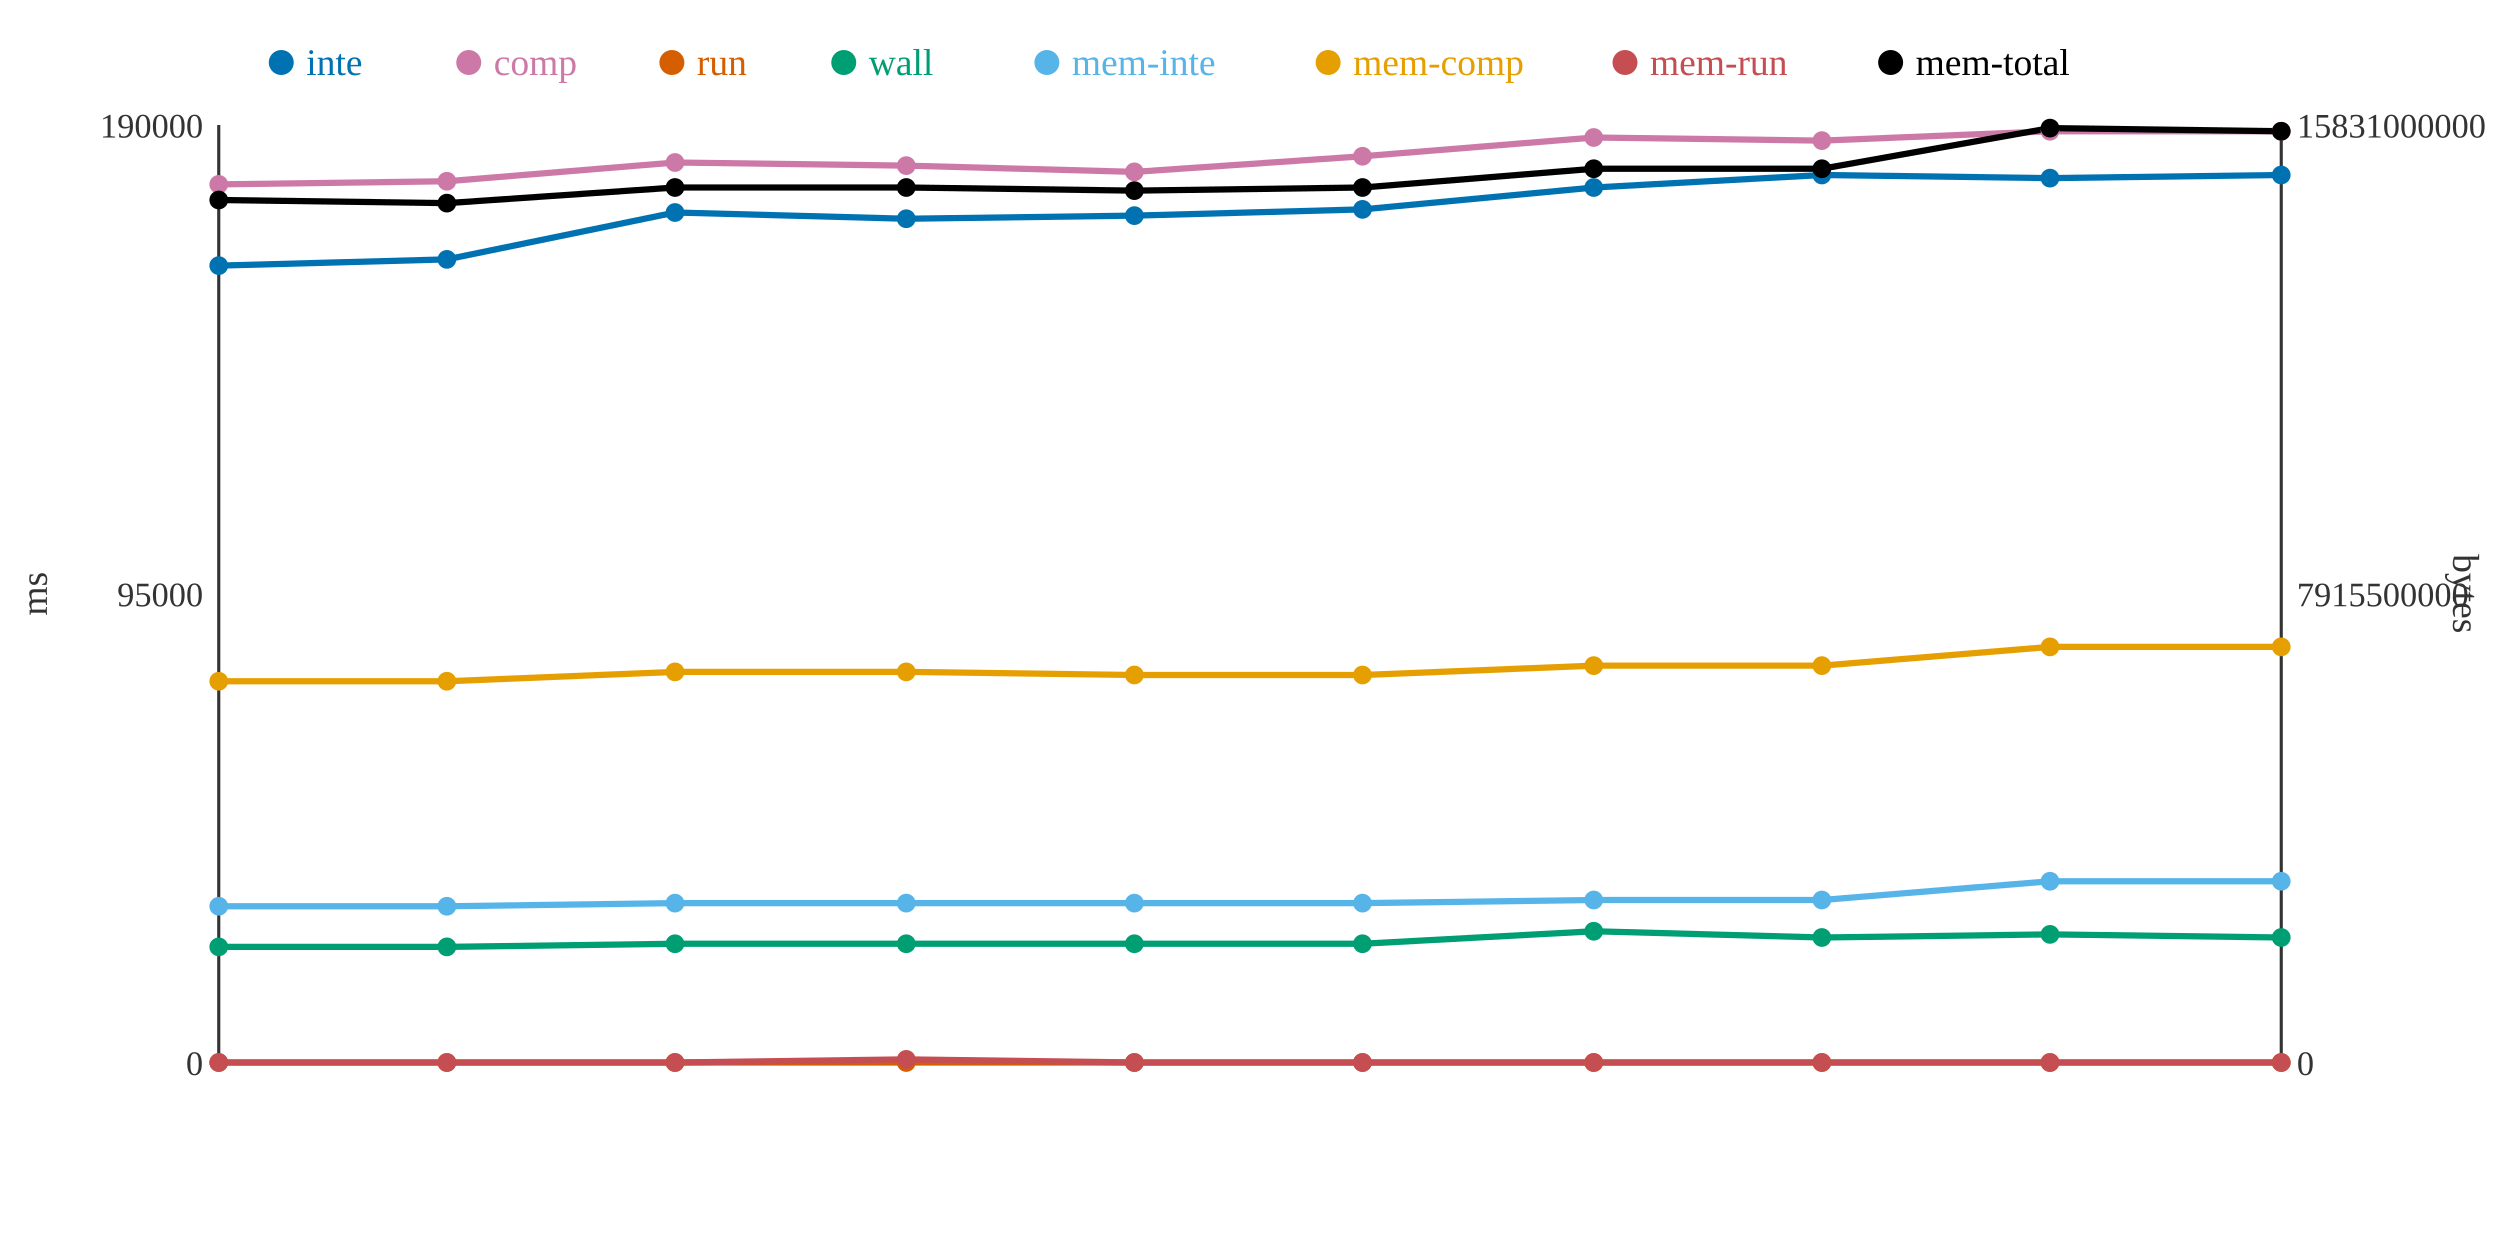
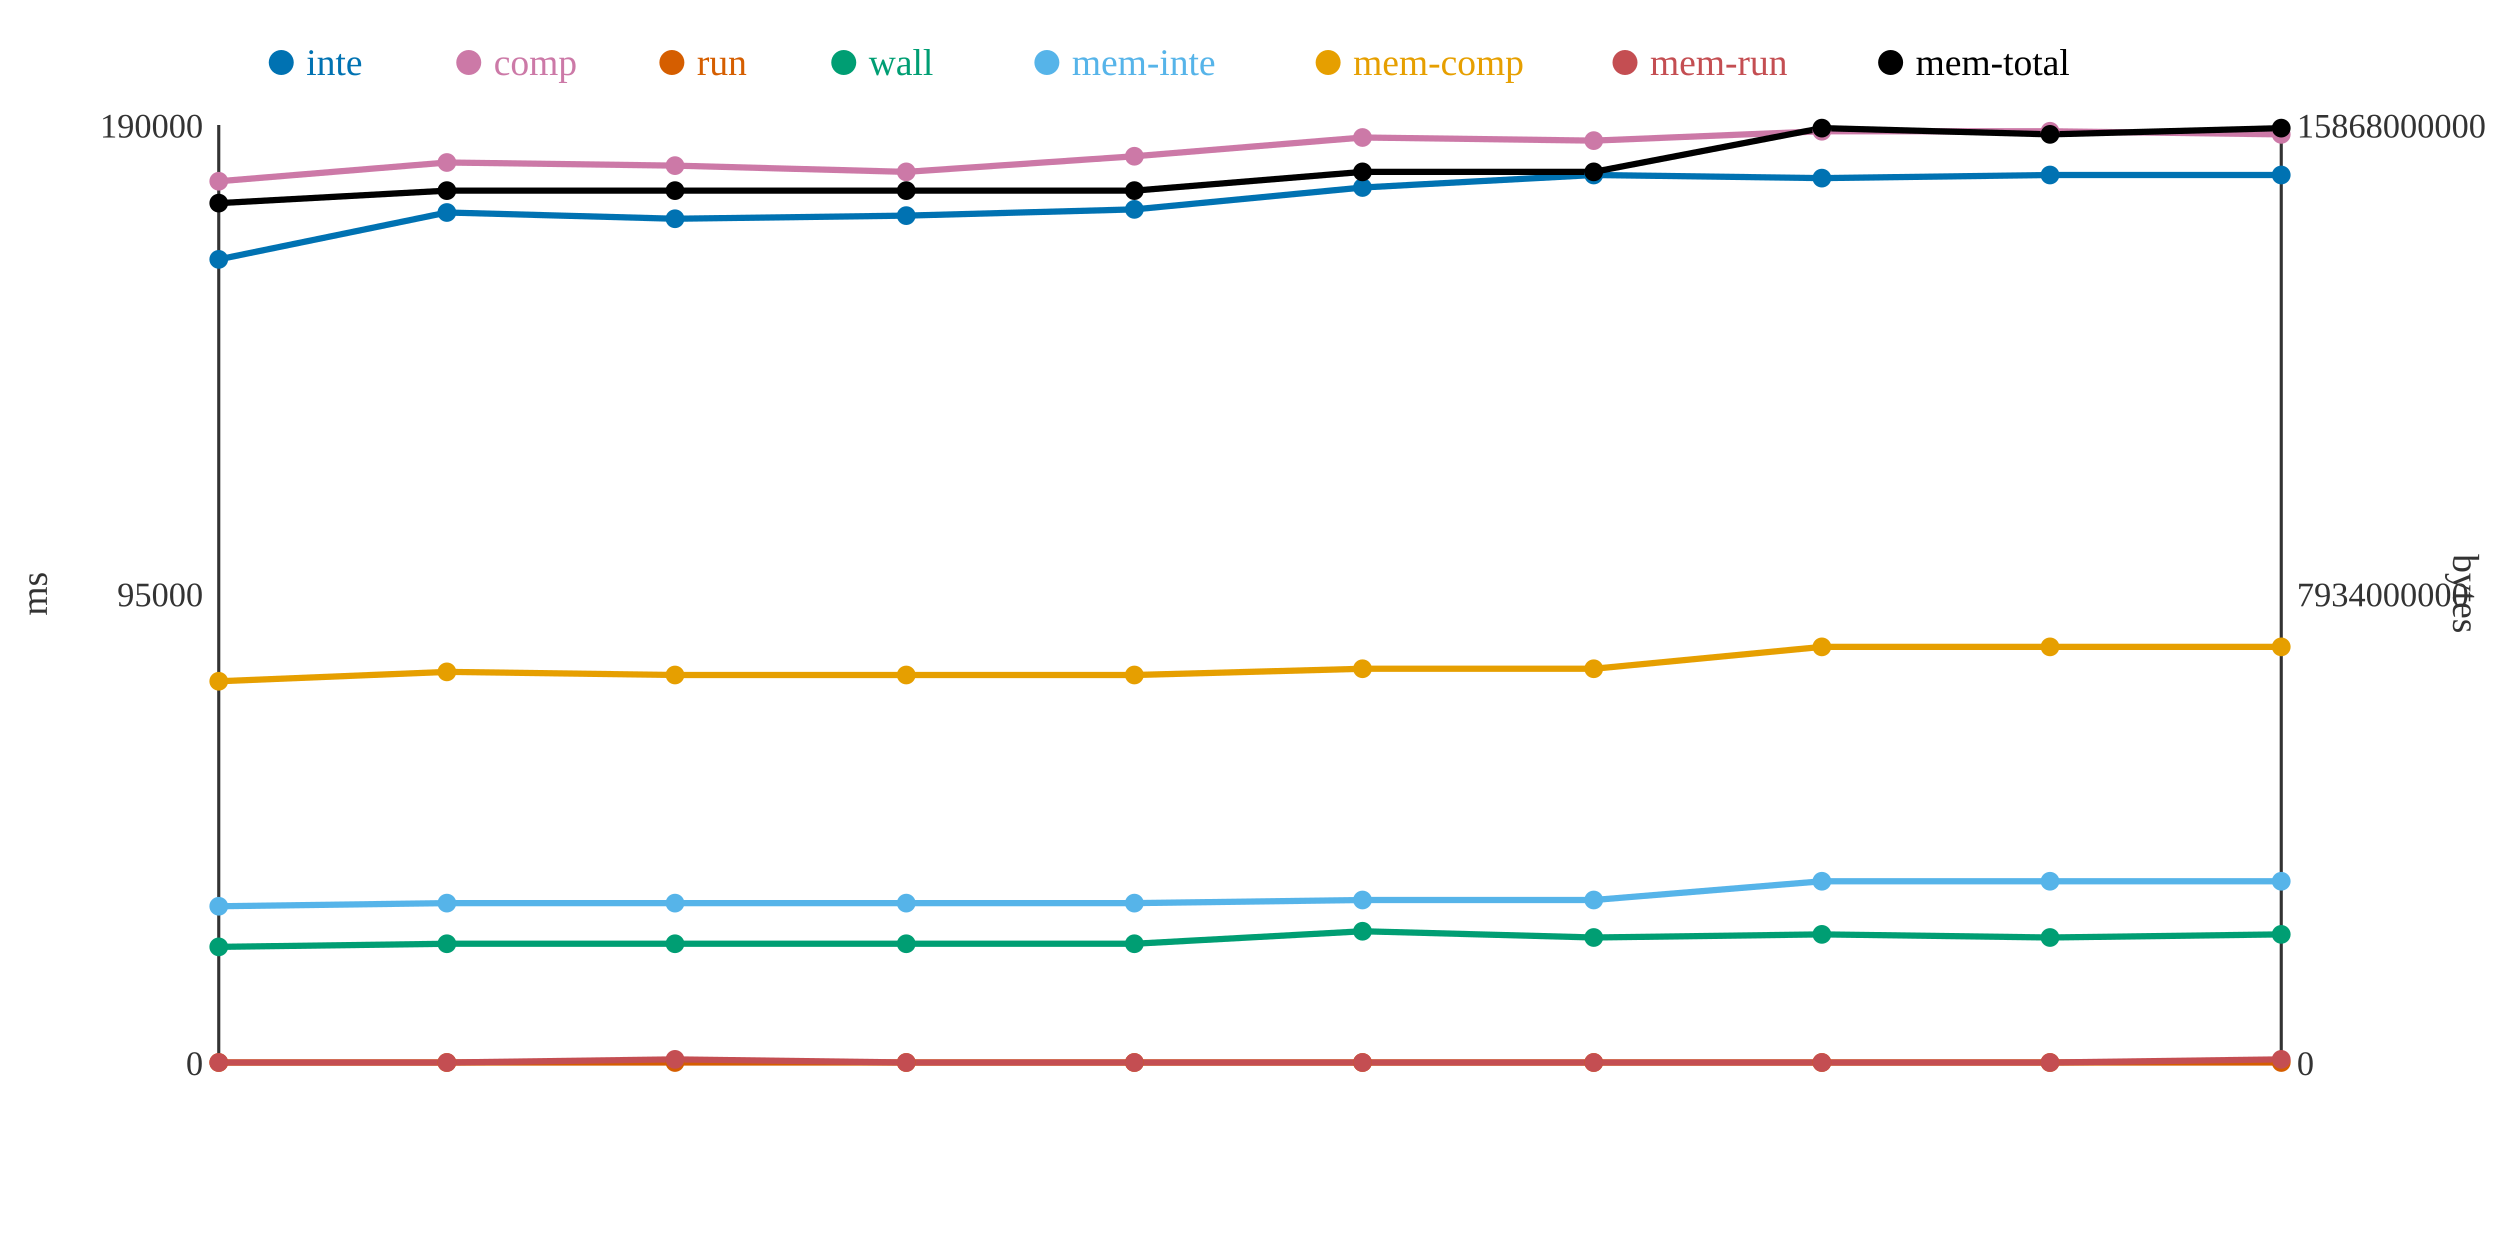
<svg xmlns="http://www.w3.org/2000/svg" width="800" height="400">
  <rect width="800" height="400" fill="white" />
  <line x1="70" y1="40" x2="70" y2="340" stroke="#333" stroke-width="1" />
  <line x1="70" y1="340" x2="730" y2="340" stroke="#333" stroke-width="1" />
  <line x1="730" y1="40" x2="730" y2="340" stroke="#333" stroke-width="1" />
  <text x="65" y="344" text-anchor="end" font-size="11" fill="#333">0</text>
  <text x="65" y="194" text-anchor="end" font-size="11" fill="#333">95000</text>
  <text x="65" y="44" text-anchor="end" font-size="11" fill="#333">190000</text>
  <text x="15" y="190" text-anchor="middle" font-size="12" fill="#333" transform="rotate(-90 15 190)">ms</text>
  <text x="735" y="344" text-anchor="start" font-size="11" fill="#333">0</text>
-   <text x="735" y="194" text-anchor="start" font-size="11" fill="#333">7915500000</text>
-   <text x="735" y="44" text-anchor="start" font-size="11" fill="#333">15831000000</text>
+   <text x="735" y="194" text-anchor="start" font-size="11" fill="#333">7934000000</text>
+   <text x="735" y="44" text-anchor="start" font-size="11" fill="#333">15868000000</text>
  <text x="785" y="190" text-anchor="middle" font-size="12" fill="#333" transform="rotate(90 785 190)">bytes</text>
-   <polyline points="70,85 143,83 216,68 290,70 363,69 436,67 510,60 583,56 656,57 730,56" fill="none" stroke="#0072B2" stroke-width="2" />
-   <polyline points="70,59 143,58 216,52 290,53 363,55 436,50 510,44 583,45 656,42 730,42" fill="none" stroke="#CC79A7" stroke-width="2" />
+   <polyline points="70,83 143,68 216,70 290,69 363,67 436,60 510,56 583,57 656,56 730,56" fill="none" stroke="#0072B2" stroke-width="2" />
+   <polyline points="70,58 143,52 216,53 290,55 363,50 436,44 510,45 583,42 656,42 730,43" fill="none" stroke="#CC79A7" stroke-width="2" />
  <polyline points="70,340 143,340 216,340 290,340 363,340 436,340 510,340 583,340 656,340 730,340" fill="none" stroke="#D55E00" stroke-width="2" />
-   <polyline points="70,303 143,303 216,302 290,302 363,302 436,302 510,298 583,300 656,299 730,300" fill="none" stroke="#009E73" stroke-width="2" />
-   <polyline points="70,290 143,290 216,289 290,289 363,289 436,289 510,288 583,288 656,282 730,282" fill="none" stroke="#56B4E9" stroke-width="2" />
-   <polyline points="70,218 143,218 216,215 290,215 363,216 436,216 510,213 583,213 656,207 730,207" fill="none" stroke="#E69F00" stroke-width="2" />
-   <polyline points="70,340 143,340 216,340 290,339 363,340 436,340 510,340 583,340 656,340 730,340" fill="none" stroke="#C44E52" stroke-width="2" />
-   <polyline points="70,64 143,65 216,60 290,60 363,61 436,60 510,54 583,54 656,41 730,42" fill="none" stroke="#000000" stroke-width="2" />
-   <circle cx="70" cy="85" r="3" fill="#0072B2" />
-   <circle cx="70" cy="59" r="3" fill="#CC79A7" />
+   <polyline points="70,303 143,302 216,302 290,302 363,302 436,298 510,300 583,299 656,300 730,299" fill="none" stroke="#009E73" stroke-width="2" />
+   <polyline points="70,290 143,289 216,289 290,289 363,289 436,288 510,288 583,282 656,282 730,282" fill="none" stroke="#56B4E9" stroke-width="2" />
+   <polyline points="70,218 143,215 216,216 290,216 363,216 436,214 510,214 583,207 656,207 730,207" fill="none" stroke="#E69F00" stroke-width="2" />
+   <polyline points="70,340 143,340 216,339 290,340 363,340 436,340 510,340 583,340 656,340 730,339" fill="none" stroke="#C44E52" stroke-width="2" />
+   <polyline points="70,65 143,61 216,61 290,61 363,61 436,55 510,55 583,41 656,43 730,41" fill="none" stroke="#000000" stroke-width="2" />
+   <circle cx="70" cy="83" r="3" fill="#0072B2" />
+   <circle cx="70" cy="58" r="3" fill="#CC79A7" />
  <circle cx="70" cy="340" r="3" fill="#D55E00" />
  <circle cx="70" cy="303" r="3" fill="#009E73" />
  <circle cx="70" cy="290" r="3" fill="#56B4E9" />
  <circle cx="70" cy="218" r="3" fill="#E69F00" />
  <circle cx="70" cy="340" r="3" fill="#C44E52" />
-   <circle cx="70" cy="64" r="3" fill="#000000" />
-   <circle cx="143" cy="83" r="3" fill="#0072B2" />
-   <circle cx="143" cy="58" r="3" fill="#CC79A7" />
+   <circle cx="70" cy="65" r="3" fill="#000000" />
+   <circle cx="143" cy="68" r="3" fill="#0072B2" />
+   <circle cx="143" cy="52" r="3" fill="#CC79A7" />
  <circle cx="143" cy="340" r="3" fill="#D55E00" />
-   <circle cx="143" cy="303" r="3" fill="#009E73" />
-   <circle cx="143" cy="290" r="3" fill="#56B4E9" />
-   <circle cx="143" cy="218" r="3" fill="#E69F00" />
+   <circle cx="143" cy="302" r="3" fill="#009E73" />
+   <circle cx="143" cy="289" r="3" fill="#56B4E9" />
+   <circle cx="143" cy="215" r="3" fill="#E69F00" />
  <circle cx="143" cy="340" r="3" fill="#C44E52" />
-   <circle cx="143" cy="65" r="3" fill="#000000" />
-   <circle cx="216" cy="68" r="3" fill="#0072B2" />
-   <circle cx="216" cy="52" r="3" fill="#CC79A7" />
+   <circle cx="143" cy="61" r="3" fill="#000000" />
+   <circle cx="216" cy="70" r="3" fill="#0072B2" />
+   <circle cx="216" cy="53" r="3" fill="#CC79A7" />
  <circle cx="216" cy="340" r="3" fill="#D55E00" />
  <circle cx="216" cy="302" r="3" fill="#009E73" />
  <circle cx="216" cy="289" r="3" fill="#56B4E9" />
-   <circle cx="216" cy="215" r="3" fill="#E69F00" />
-   <circle cx="216" cy="340" r="3" fill="#C44E52" />
-   <circle cx="216" cy="60" r="3" fill="#000000" />
-   <circle cx="290" cy="70" r="3" fill="#0072B2" />
-   <circle cx="290" cy="53" r="3" fill="#CC79A7" />
+   <circle cx="216" cy="216" r="3" fill="#E69F00" />
+   <circle cx="216" cy="339" r="3" fill="#C44E52" />
+   <circle cx="216" cy="61" r="3" fill="#000000" />
+   <circle cx="290" cy="69" r="3" fill="#0072B2" />
+   <circle cx="290" cy="55" r="3" fill="#CC79A7" />
  <circle cx="290" cy="340" r="3" fill="#D55E00" />
  <circle cx="290" cy="302" r="3" fill="#009E73" />
  <circle cx="290" cy="289" r="3" fill="#56B4E9" />
-   <circle cx="290" cy="215" r="3" fill="#E69F00" />
-   <circle cx="290" cy="339" r="3" fill="#C44E52" />
-   <circle cx="290" cy="60" r="3" fill="#000000" />
-   <circle cx="363" cy="69" r="3" fill="#0072B2" />
-   <circle cx="363" cy="55" r="3" fill="#CC79A7" />
+   <circle cx="290" cy="216" r="3" fill="#E69F00" />
+   <circle cx="290" cy="340" r="3" fill="#C44E52" />
+   <circle cx="290" cy="61" r="3" fill="#000000" />
+   <circle cx="363" cy="67" r="3" fill="#0072B2" />
+   <circle cx="363" cy="50" r="3" fill="#CC79A7" />
  <circle cx="363" cy="340" r="3" fill="#D55E00" />
  <circle cx="363" cy="302" r="3" fill="#009E73" />
  <circle cx="363" cy="289" r="3" fill="#56B4E9" />
  <circle cx="363" cy="216" r="3" fill="#E69F00" />
  <circle cx="363" cy="340" r="3" fill="#C44E52" />
  <circle cx="363" cy="61" r="3" fill="#000000" />
-   <circle cx="436" cy="67" r="3" fill="#0072B2" />
-   <circle cx="436" cy="50" r="3" fill="#CC79A7" />
+   <circle cx="436" cy="60" r="3" fill="#0072B2" />
+   <circle cx="436" cy="44" r="3" fill="#CC79A7" />
  <circle cx="436" cy="340" r="3" fill="#D55E00" />
-   <circle cx="436" cy="302" r="3" fill="#009E73" />
-   <circle cx="436" cy="289" r="3" fill="#56B4E9" />
-   <circle cx="436" cy="216" r="3" fill="#E69F00" />
+   <circle cx="436" cy="298" r="3" fill="#009E73" />
+   <circle cx="436" cy="288" r="3" fill="#56B4E9" />
+   <circle cx="436" cy="214" r="3" fill="#E69F00" />
  <circle cx="436" cy="340" r="3" fill="#C44E52" />
-   <circle cx="436" cy="60" r="3" fill="#000000" />
-   <circle cx="510" cy="60" r="3" fill="#0072B2" />
-   <circle cx="510" cy="44" r="3" fill="#CC79A7" />
+   <circle cx="436" cy="55" r="3" fill="#000000" />
+   <circle cx="510" cy="56" r="3" fill="#0072B2" />
+   <circle cx="510" cy="45" r="3" fill="#CC79A7" />
  <circle cx="510" cy="340" r="3" fill="#D55E00" />
-   <circle cx="510" cy="298" r="3" fill="#009E73" />
+   <circle cx="510" cy="300" r="3" fill="#009E73" />
  <circle cx="510" cy="288" r="3" fill="#56B4E9" />
-   <circle cx="510" cy="213" r="3" fill="#E69F00" />
+   <circle cx="510" cy="214" r="3" fill="#E69F00" />
  <circle cx="510" cy="340" r="3" fill="#C44E52" />
-   <circle cx="510" cy="54" r="3" fill="#000000" />
-   <circle cx="583" cy="56" r="3" fill="#0072B2" />
-   <circle cx="583" cy="45" r="3" fill="#CC79A7" />
+   <circle cx="510" cy="55" r="3" fill="#000000" />
+   <circle cx="583" cy="57" r="3" fill="#0072B2" />
+   <circle cx="583" cy="42" r="3" fill="#CC79A7" />
  <circle cx="583" cy="340" r="3" fill="#D55E00" />
-   <circle cx="583" cy="300" r="3" fill="#009E73" />
-   <circle cx="583" cy="288" r="3" fill="#56B4E9" />
-   <circle cx="583" cy="213" r="3" fill="#E69F00" />
+   <circle cx="583" cy="299" r="3" fill="#009E73" />
+   <circle cx="583" cy="282" r="3" fill="#56B4E9" />
+   <circle cx="583" cy="207" r="3" fill="#E69F00" />
  <circle cx="583" cy="340" r="3" fill="#C44E52" />
-   <circle cx="583" cy="54" r="3" fill="#000000" />
-   <circle cx="656" cy="57" r="3" fill="#0072B2" />
+   <circle cx="583" cy="41" r="3" fill="#000000" />
+   <circle cx="656" cy="56" r="3" fill="#0072B2" />
  <circle cx="656" cy="42" r="3" fill="#CC79A7" />
  <circle cx="656" cy="340" r="3" fill="#D55E00" />
-   <circle cx="656" cy="299" r="3" fill="#009E73" />
+   <circle cx="656" cy="300" r="3" fill="#009E73" />
  <circle cx="656" cy="282" r="3" fill="#56B4E9" />
  <circle cx="656" cy="207" r="3" fill="#E69F00" />
  <circle cx="656" cy="340" r="3" fill="#C44E52" />
-   <circle cx="656" cy="41" r="3" fill="#000000" />
+   <circle cx="656" cy="43" r="3" fill="#000000" />
  <circle cx="730" cy="56" r="3" fill="#0072B2" />
-   <circle cx="730" cy="42" r="3" fill="#CC79A7" />
+   <circle cx="730" cy="43" r="3" fill="#CC79A7" />
  <circle cx="730" cy="340" r="3" fill="#D55E00" />
-   <circle cx="730" cy="300" r="3" fill="#009E73" />
+   <circle cx="730" cy="299" r="3" fill="#009E73" />
  <circle cx="730" cy="282" r="3" fill="#56B4E9" />
  <circle cx="730" cy="207" r="3" fill="#E69F00" />
-   <circle cx="730" cy="340" r="3" fill="#C44E52" />
-   <circle cx="730" cy="42" r="3" fill="#000000" />
+   <circle cx="730" cy="339" r="3" fill="#C44E52" />
+   <circle cx="730" cy="41" r="3" fill="#000000" />
  <circle cx="90" cy="20" r="4" fill="#0072B2" />
  <text x="98" y="24" text-anchor="start" font-size="12" fill="#0072B2">inte</text>
  <circle cx="150" cy="20" r="4" fill="#CC79A7" />
  <text x="158" y="24" text-anchor="start" font-size="12" fill="#CC79A7">comp</text>
  <circle cx="215" cy="20" r="4" fill="#D55E00" />
  <text x="223" y="24" text-anchor="start" font-size="12" fill="#D55E00">run</text>
  <circle cx="270" cy="20" r="4" fill="#009E73" />
  <text x="278" y="24" text-anchor="start" font-size="12" fill="#009E73">wall</text>
  <circle cx="335" cy="20" r="4" fill="#56B4E9" />
  <text x="343" y="24" text-anchor="start" font-size="12" fill="#56B4E9">mem-inte</text>
  <circle cx="425" cy="20" r="4" fill="#E69F00" />
  <text x="433" y="24" text-anchor="start" font-size="12" fill="#E69F00">mem-comp</text>
  <circle cx="520" cy="20" r="4" fill="#C44E52" />
  <text x="528" y="24" text-anchor="start" font-size="12" fill="#C44E52">mem-run</text>
  <circle cx="605" cy="20" r="4" fill="#000000" />
  <text x="613" y="24" text-anchor="start" font-size="12" fill="#000000">mem-total</text>
</svg>
